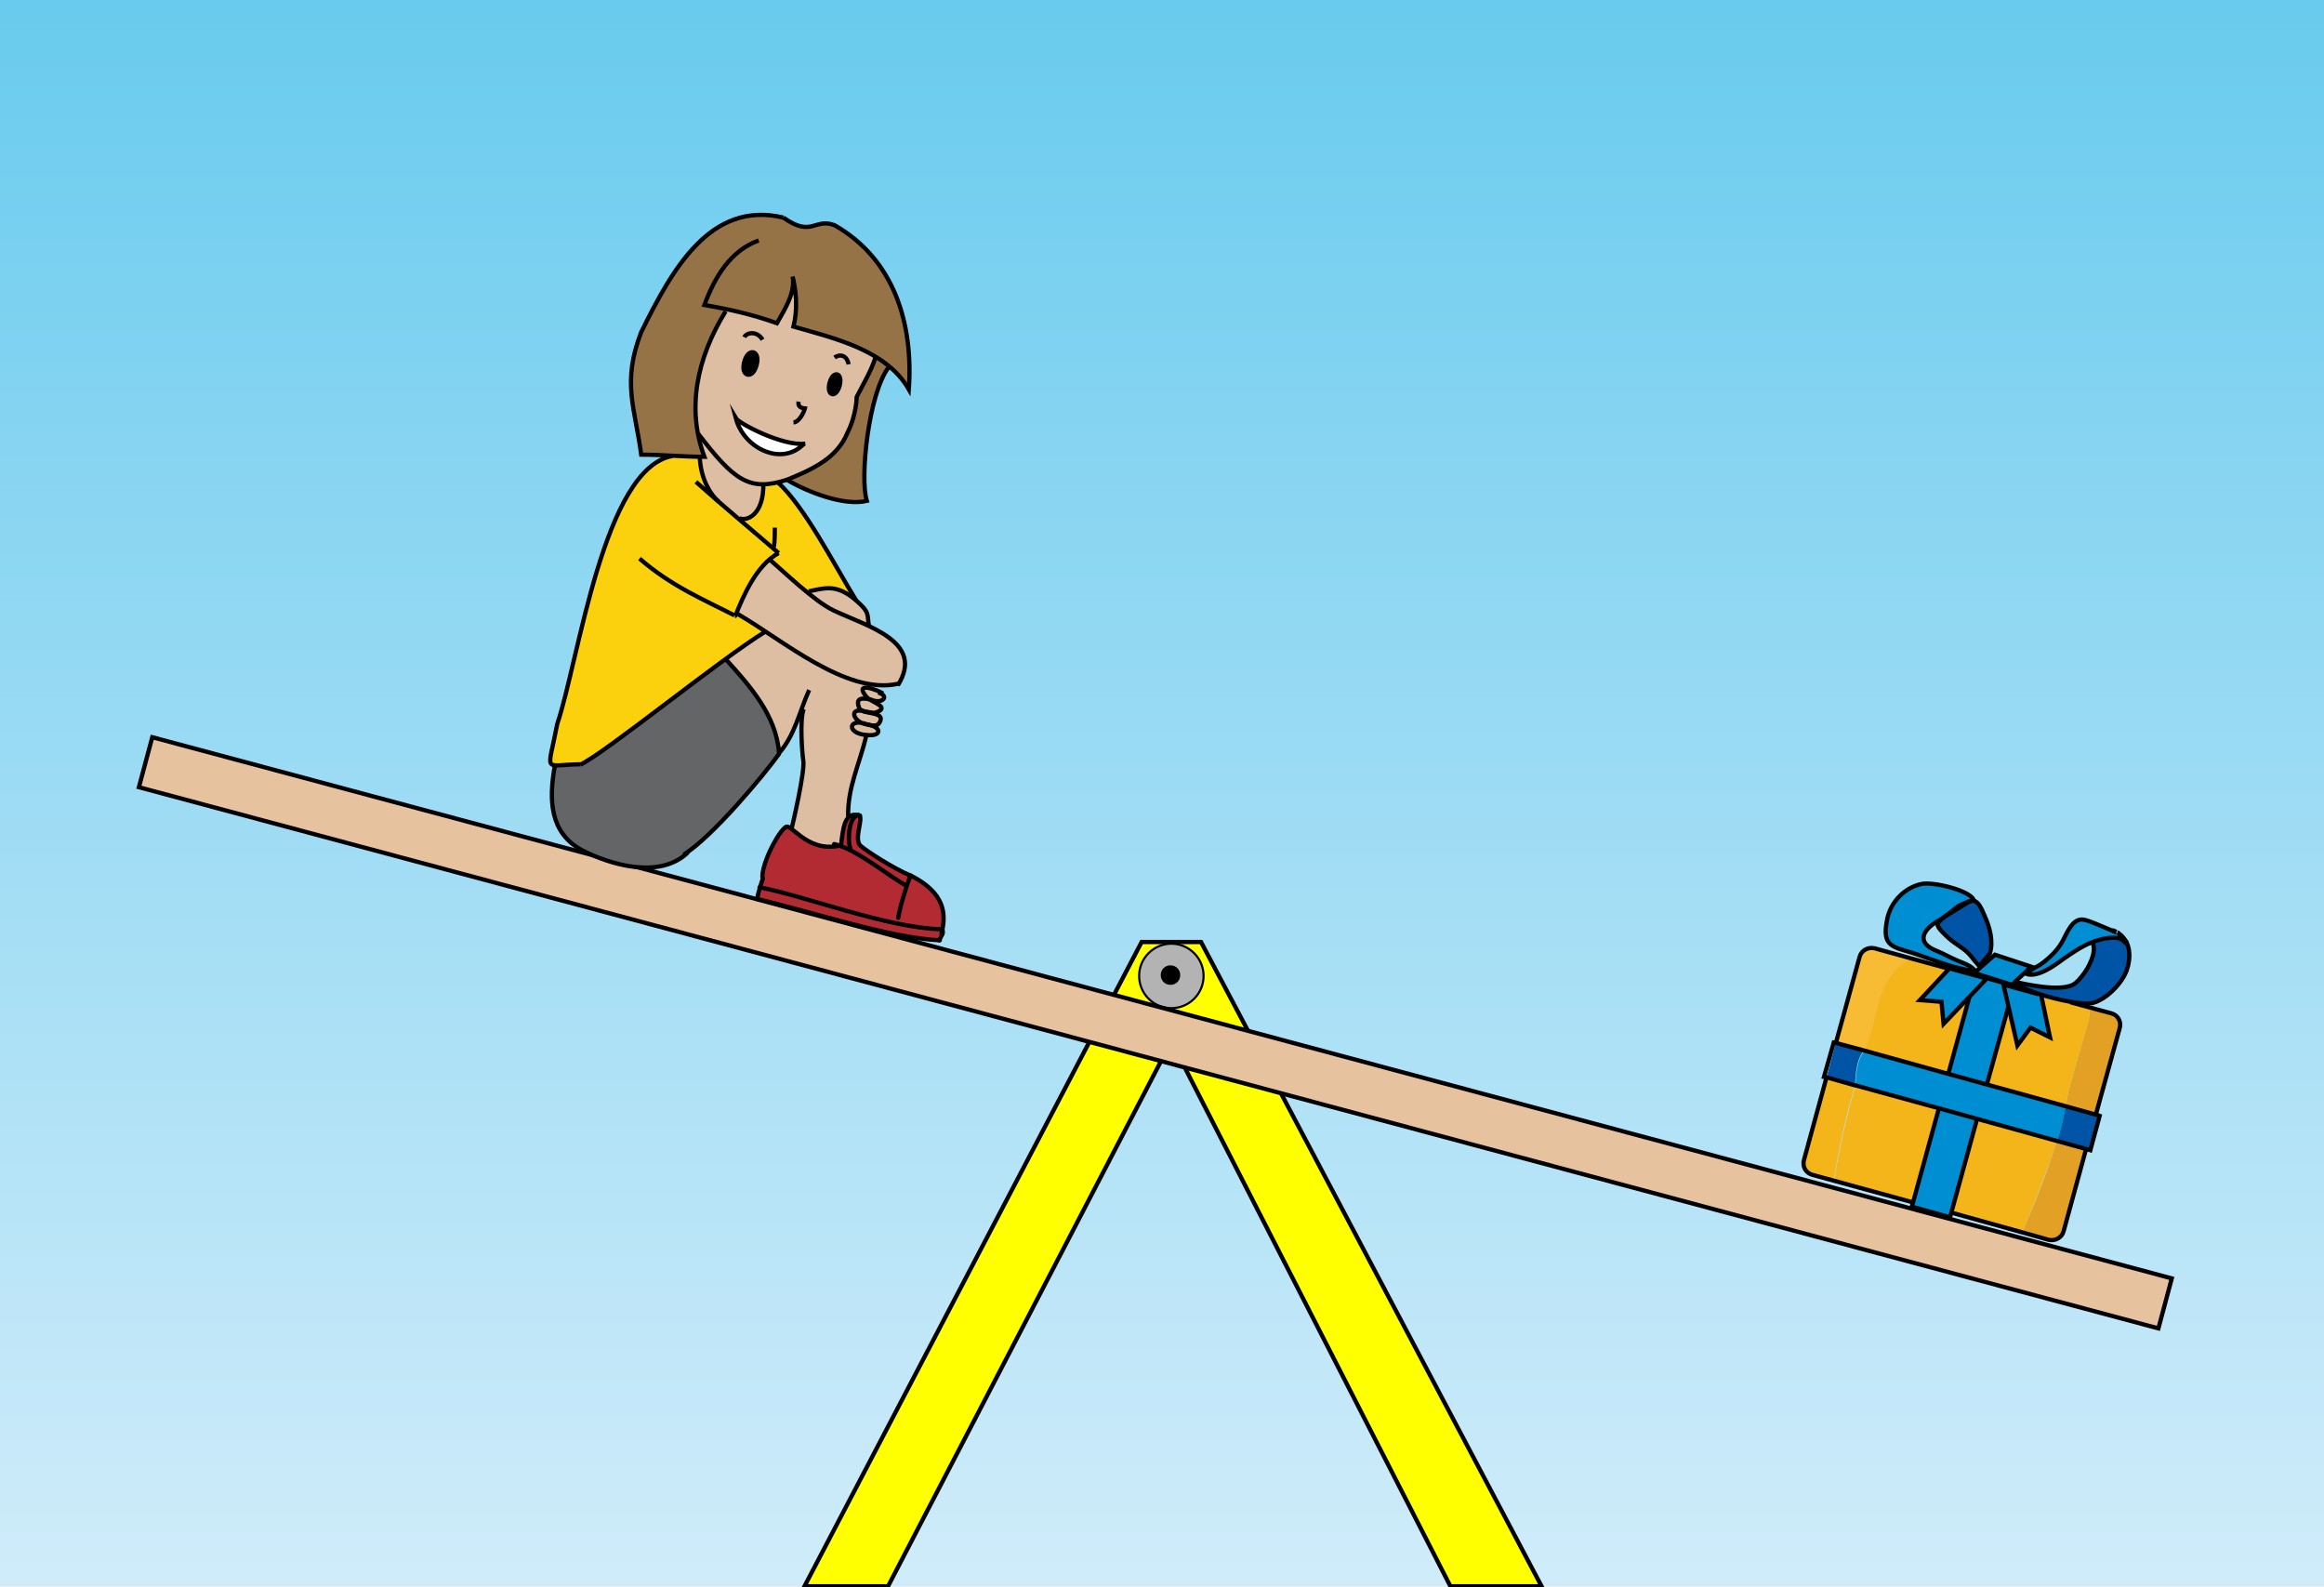
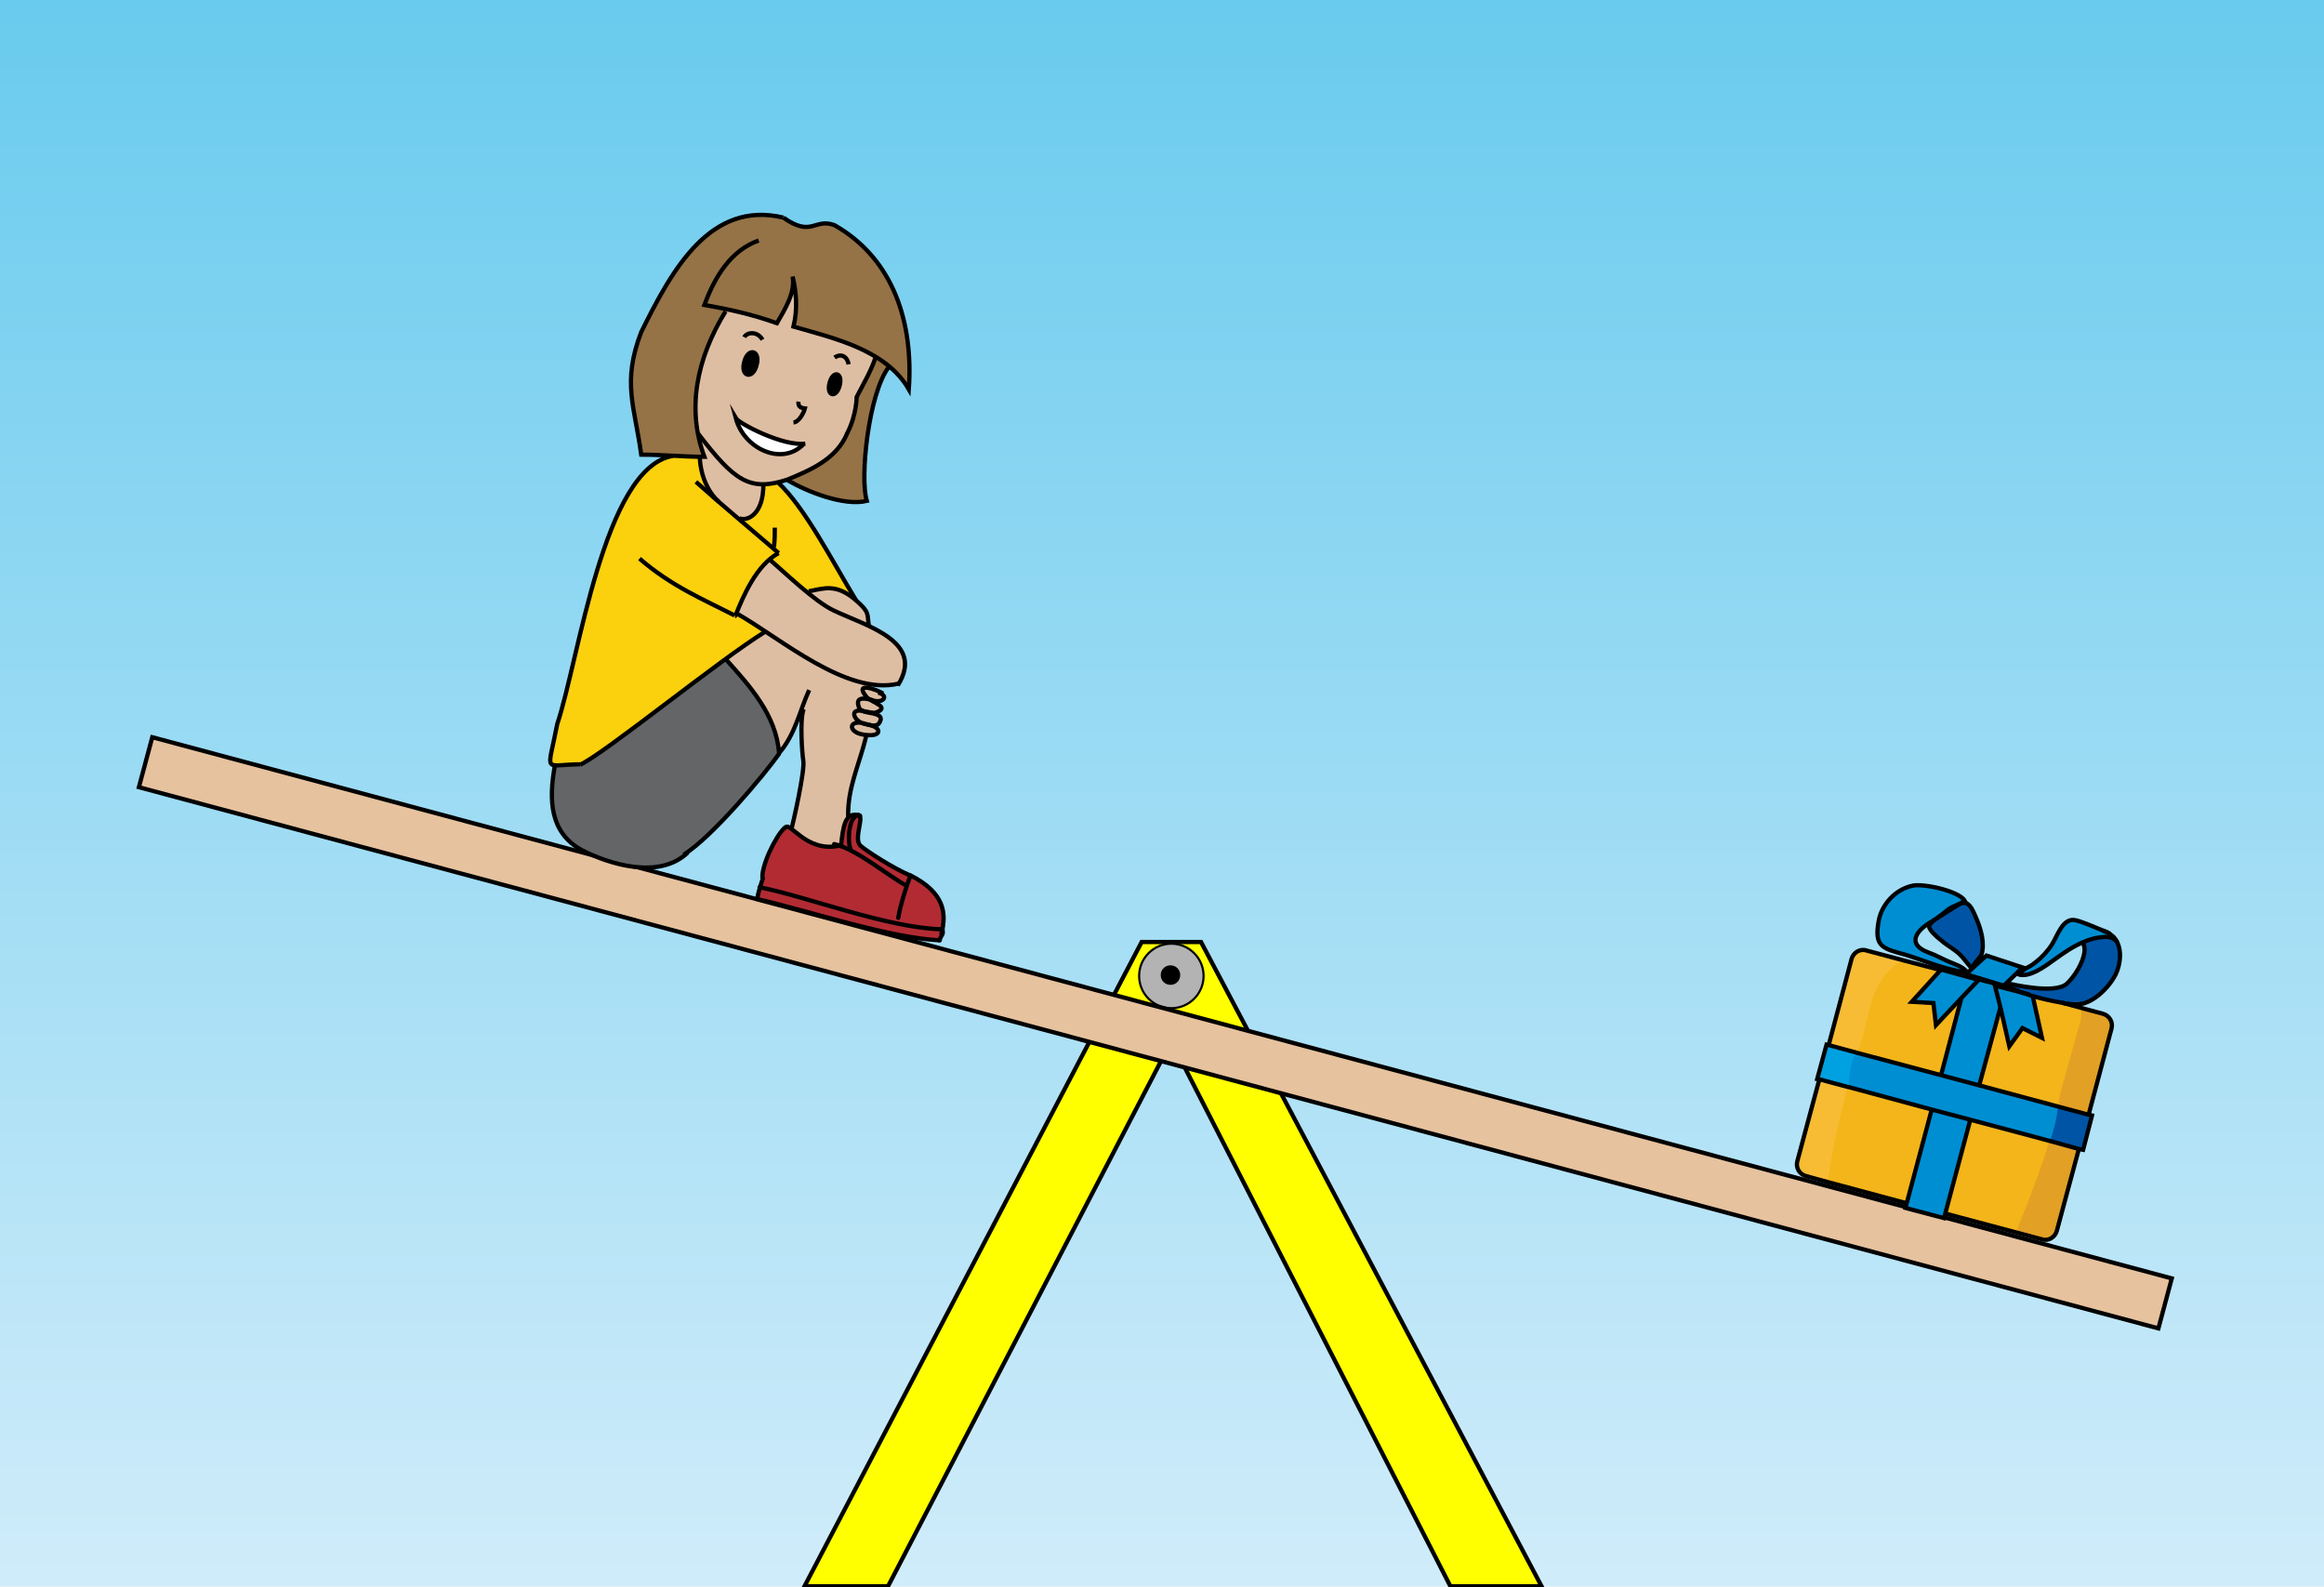
- <svg xmlns="http://www.w3.org/2000/svg" id="a" width="548" height="374" viewBox="0 0 548 374">
+ <svg xmlns="http://www.w3.org/2000/svg" id="Layer_1" width="548" height="374" viewBox="0 0 548 374">
  <defs>
-     <style>.c{stroke-linecap:round;stroke-linejoin:round;}.c,.d,.e,.f,.g,.h{stroke:#000;}.c,.g,.h{fill:none;}.d{fill:#b3b3b3;stroke-width:.5px;}.d,.e,.f,.g{stroke-miterlimit:10;}.e{fill:#ff0;}.f{fill:#e6c29e;}.i,.j,.k,.l,.m,.n,.o,.p,.q,.r,.s,.t,.u{stroke-width:0px;}.j{fill:#f3b51a;}.k{fill:#f7bc34;}.l{fill:#636567;}.m{fill:#957346;}.n{fill:#debea3;}.o{fill:#e2a025;}.p{fill:#b22b33;}.q{fill:#fbd00d;}.r{fill:#fff;}.s{fill:#0054a5;}.t{fill:#008ed3;}.u{fill:url(#b);}</style>
-     <linearGradient id="b" x1="274" y1="0" x2="274" y2="374" gradientUnits="userSpaceOnUse">
+     <style>.cls-1{stroke-linecap:round;stroke-linejoin:round;}.cls-1,.cls-2,.cls-3,.cls-4,.cls-5,.cls-6{stroke:#000;}.cls-1,.cls-5,.cls-6{fill:none;}.cls-7{fill:url(#linear-gradient);}.cls-7,.cls-8,.cls-9,.cls-10,.cls-11,.cls-12,.cls-13,.cls-14,.cls-15,.cls-16,.cls-17,.cls-18,.cls-19,.cls-20{stroke-width:0px;}.cls-2{fill:#b3b3b3;stroke-width:.5px;}.cls-2,.cls-3,.cls-4,.cls-5{stroke-miterlimit:10;}.cls-3{fill:#ff0;}.cls-4{fill:#e6c29e;}.cls-9{fill:#f3b51a;}.cls-10{fill:#f7bc34;}.cls-11{fill:#636567;}.cls-12{fill:#957346;}.cls-13{fill:#debea3;}.cls-14{fill:#e2a025;}.cls-15{fill:#b22b33;}.cls-16{fill:#00a1e0;}.cls-17{fill:#fbd00d;}.cls-18{fill:#fff;}.cls-19{fill:#0054a5;}.cls-20{fill:#008ed3;}</style>
+     <linearGradient id="linear-gradient" x1="274" y1="0" x2="274" y2="374" gradientUnits="userSpaceOnUse">
      <stop offset="0" stop-color="#69cbee" />
      <stop offset="1" stop-color="#d0ecfa" />
    </linearGradient>
  </defs>
-   <rect class="u" width="548" height="374" />
-   <polygon class="e" points="363.5 374 342 374 276.2 245.5 209.4 374 189.7 374 269.2 222.1 283.2 222.1 363.5 374" />
-   <circle class="d" cx="276.2" cy="230.1" r="7.6" transform="translate(-81.8 262.7) rotate(-45)" />
-   <path class="i" d="m276,227.6c1.3,0,2.3,1,2.3,2.3s-1,2.3-2.3,2.3-2.3-1-2.3-2.3,1-2.3,2.3-2.3Z" />
-   <rect class="f" x="266.4" y="-3" width="12.2" height="493" transform="translate(-33.3 443.7) rotate(-75)" />
-   <path class="l" d="m162.1,200.9c5.9-4,18.4-18.5,21.7-23.3-.6-9.1-7.2-16.3-12.7-22.2-11.5,8.5-29.8,22.7-34.3,24.9-3.2-.2-3,.3-6,.3-1.4,8-1.2,15.8,6.5,19.8,6.3,3.2,18.1,7,24.9.5h0Z" />
-   <path class="i" d="m177.7,83c-1.9-.6-3.3,5-1.4,5.4,1.9.6,3.3-5,1.4-5.4Z" />
-   <path class="r" d="m173.5,98.6c1.9,7.2,10.9,11.4,16,6.1h0c-5.3.3-15.3-4.9-16-6.1Z" />
-   <path class="q" d="m152.2,110.5c5.6-4,7.1-2.7,12.8-2.7.5,8.5,4.9,10.7,9.2,14.6v-.2c2.1.8,5.9-.9,5.8-8.1,1.2,0,2.3-.1,3.4-.4,6.4,5.8,12.9,18.9,18.5,27.9-4.8-4.2-7.8-2.8-11.2-2.2l-.2.3c-3.3-2.7-6.8-6-9.1-7.9-3.4,3.2-6.4,9-7.9,12.9,2.7,1.3,4.9,3.1,6.8,4.3-10.8,6.7-37.8,28.7-43.5,31.3-8.9,0-7.7,2.5-5.4-9.5,5.1-18,9.9-46.4,20.8-60.3Z" />
-   <path class="m" d="m151.3,78.4c7.3-14.8,16.3-31.1,33.4-27,6.8,4.8,7.3,0,12.1,1.8,14,8,18.6,23.1,17.5,38.7-1.2-2.1-2.7-3.9-4.6-5.4-5,6.2-7.1,26.3-5.4,31.8-5.3,1.3-14.2-2.1-18.7-4.9v-.2c9.5-2.8,16.4-10.7,16.3-19.5,1.7-3.3,3.5-6.3,4.5-9.5-5.9-3.6-13.3-5.4-19.4-7.2,1-4.1.7-8-.2-11.8.7,3.7-1.8,7.7-3.7,11-4.4-1.6-8.5-2.6-12-3.4-6.5,11.5-9.6,23.4-5.1,35-5.4,0-9.5-.5-14.9-.5-1.5-11.2-4.6-17,0-28.9Z" />
-   <path class="i" d="m197.4,88.2c-1.5-.5-2.8,4.4-1.2,4.7,1.5.5,2.8-4.4,1.2-4.7Z" />
-   <path class="n" d="m166.2,107.8c-.4,0-.8,0-1.2,0,.5,8.5,4.9,10.7,9.2,14.6v-.2c2.1.8,5.9-.9,5.8-8.1,7.6-.8,16.3-4.7,19.8-12.1,2.2-4.3,2.2-8.5,2.2-8.5,1.7-3.3,3.5-6.3,4.5-9.5-5.9-3.6-13.3-5.4-19.4-7.2,1-4.1.7-8-.2-11.8.7,3.7-1.8,7.7-3.7,11-4.4-1.6-8.5-2.6-12-3.4v.7c-7,11.2-9.3,23.1-5.1,34.3Zm10.1-19.4c-1.9-.4-.4-6,1.4-5.4,1.9.4.4,6-1.4,5.4Zm21.1-.2c1.5.3.3,5.2-1.2,4.7-1.6-.3-.3-5.2,1.2-4.7Zm-23.8,10.3c.7,1.2,10.6,6.5,16,6h0c-1.8,1.9-3.4,2.8-6.3,2.4-4.8-.9-7.9-2.9-9.7-8.4Z" />
-   <path class="n" d="m173.5,144.7c1.5-3.8,4.5-9.7,7.9-12.9,2.3,1.9,5.8,5.2,9.1,7.9l.2-.3c3.5-.6,6.4-2,11.2,2.2,3.3,2.9,2.5,3.1,3,6,5.8,2.2,11.4,7.5,7,13.6h0c-1.8.6-4.1.6-6.3.2,0,.2-.1.7,0,.9,1,.3,2,.7,2.7,1.1l-1.1-.3c2.8.9.9,2.8-1.6,1.7,0,0,0,.1,0,.2,1.7.9,3.9,1.9,1,2.9-.2,0-.7,0-1.2,0,0,0,0,0,0,0,3.8.1,2.9,3.7-.4,2.8,0,0,0,0,0,0,3.5.6,2.5,2.9-.5,2.4-1.7,7-4.5,12.4-4.3,19.1h.4c-1.2.9-1.9,3.3-2.1,6.9-.2,0-.4-.2-.5-.2v.3c-6.5.8-9.6-2.6-11.2-4,.5-.9,3.2-13.6,2.8-16.2-.2-1-.8-9.3,0-11.8l-.4-.2c-1.4,3.8-2.5,7.1-5.2,10.3-.6-9.1-7.2-16.3-12.7-22.2,4.5-3.3,8-5.8,9.3-6.4-2-1.2-4.2-3-6.8-4.3Z" />
-   <path class="p" d="m179.8,207.1h0c-.3-2.9,3.1-10.1,5.2-12,1.1-1.9,4.8,5.9,12.8,4.2v-.3c.1,0,.3.1.5.2.5-4.3.8-8,4.4-7.1.9.6-1.3,5.6.3,7.1,7.7,6.8,24.1,8.6,18.6,22.3-11.5-.5-29.8-6.6-42.9-9.7-.5.1,1.1-4.7,1.2-4.9Z" />
-   <path class="g" d="m184.7,51.3c6.8,4.8,7.3,0,12.1,1.8,14,8,18.6,23.1,17.5,38.7-5.4-9.4-17.9-12.1-27.2-14.8,1-4.1.7-8-.2-11.8.7,3.7-1.8,7.7-3.7,11-6.2-2.2-11.5-3.3-17.1-4.3,2.4-6.5,6.1-12.8,12.8-15.2" />
-   <path class="g" d="m185.7,113.2c4.5,2.7,13.3,6.2,18.7,4.9-1.7-5.3.4-25.4,5.2-31.6" />
-   <path class="g" d="m171.1,73.4c-6.9,11.2-9.2,23.1-5,34.3-5.4,0-9.5-.5-14.9-.5-1.5-11.2-4.6-17,0-28.9,7.3-14.8,16.3-31.1,33.5-27" />
-   <path class="g" d="m206.5,84.1c-1,3.2-2.8,6.2-4.5,9.5,0,0,0,4.2-2.2,8.5-2.5,6.1-8.6,8.7-14.2,11-8.9,2.9-12.5.2-21-10.9" />
-   <path class="g" d="m200.1,85.9c-.4-2.2-2.1-2.5-3.3-1.6" />
-   <path class="g" d="m179.8,80.1c-1.2-2.1-3.7-1.8-4.3-.6" />
-   <path class="g" d="m195.6,90.3c-.8,3.1,1.6,3.7,2.4.6.8-3.1-1.6-3.7-2.4-.6Z" />
-   <path class="g" d="m175.5,85.3c-1,3.5,2,4.3,2.9.8,1-3.5-2-4.3-2.9-.8Z" />
-   <path class="g" d="m188.3,94.7c-.2,1.1.5,1.5,1.5,1.6-.2.8-1.3,3.2-2.7,3.3" />
-   <path class="g" d="m189.9,104.6c-5.3.7-15.7-4.8-16.4-6,1.9,7.2,10.9,11.4,16,6.1" />
-   <path class="g" d="m158.6,107.5c-16.3,2.8-22.1,48.1-27.2,63.2-2.3,12-3.5,9.6,5.4,9.5" />
-   <path class="g" d="m182.5,129c.2-1.7.2-3.4.2-4.6" />
-   <path class="g" d="m181.2,131.7c3.7,3.1,10.8,10.1,15.5,12.3,7.9,3.7,21.5,7.3,15,17.6" />
-   <path class="g" d="m164.1,113.6c5.8,5.2,13.6,11.7,19.5,16.8" />
-   <path class="g" d="m174,144.8c10.3,5.9,25.6,19.2,37.8,16.4" />
-   <path class="g" d="m173.3,145.2s0,0,0,0" />
-   <path class="g" d="m173.3,145.2s0,0,0,0" />
-   <path class="g" d="m173.3,145.2c.2,0,0,0,0,0h0Z" />
-   <path class="g" d="m173.3,145.2s0,0,0,0" />
-   <path class="g" d="m173.3,145.2s0,0,0,0" />
-   <path class="g" d="m150.8,131.7c7.5,6.5,15,9.6,22.4,13.4" />
-   <path class="g" d="m183.4,113.7c6.4,5.9,13,18.9,18.5,27.9" />
-   <path class="g" d="m136.8,180.3c5.7-2.6,32.8-24.7,43.7-31.4" />
-   <path class="g" d="m174.3,122.2c2,.8,5.8-1,5.7-8.1" />
-   <path class="g" d="m165,107.7c.2,5.4,2.7,9.1,4.5,10.6" />
-   <path class="g" d="m183.6,130.4c-5.2,2.8-8.3,10-10.2,14.8" />
-   <path class="g" d="m190.7,139.4c3.5-.6,6.4-2,11.2,2.2,3.3,2.9,2.5,3.1,3,6.1" />
-   <path class="g" d="m189.5,167.2c-1,2.6-.3,10.9-.1,12,.5,2.5-2.5,15.2-2.7,16" />
-   <path class="g" d="m130.8,180.7c-1.4,7.9-1.2,15.7,6.5,19.8,6.3,3.2,18.1,7,24.9.5" />
-   <path class="g" d="m204.3,173.4c-1.7,7-4.5,12.4-4.3,19.2" />
-   <path class="g" d="m204.8,170.9s0,0,0,0" />
-   <path class="g" d="m205.2,168s0,0,0,0" />
-   <path class="g" d="m205.5,165c0,0,0,.1,0,.2" />
-   <path class="g" d="m205.4,162.1c0,0,0,.2,0,.3" />
-   <path class="g" d="m190.8,162.7c-2.4,5.3-3.2,10.3-7.1,14.9-.6-9-7.1-16.1-12.4-22" />
-   <path class="g" d="m161.2,201.5c6.5-3.9,19-18.8,22.6-23.9" />
-   <path class="c" d="m185,195.2c-2.1,1.9-5.6,9.1-5.2,12" />
-   <path class="c" d="m197.9,199.4c-8,1.7-11.7-6.1-12.8-4.2" />
-   <path class="c" d="m179.1,209.2c10.6,2,30.1,9.6,42.9,9.9" />
-   <path class="c" d="m196.7,199c5.3,1.2,13,7.7,17,9.8" />
-   <path class="c" d="m222,220.1c1.2-4.7.8-9.6-7.3-13.7-.9,2.3-2.4,7-2.9,10" />
-   <path class="c" d="m202.5,192.2c1.3.5-1.3,5.6.4,7.2,1.6,1.4,7.9,5.4,11.7,7" />
-   <path class="c" d="m200.6,200.3c-.8-1.6-.6-8,1.9-8.1" />
-   <path class="c" d="m221.6,221.7c-11.5-.5-29.8-6.6-42.9-9.7-.5.1,1.1-4.7,1.2-4.9" />
-   <path class="c" d="m222.2,218.9c.3,1.6,0,1.1-.7,2.8" />
-   <path class="c" d="m198.3,199.5c.5-4.3.8-8.4,4.5-7.2" />
-   <path class="g" d="m203.7,167.7c-.5-.2-1-.4-1.1-.8-1.1-2.7,1.2-2.3,2.9-1.9,2.5,1.1,4.4-.9,1.6-1.7" />
-   <path class="g" d="m204.4,170.8c1.1.3,2.4.5,2.9-.3,1.6-2.4-2.2-2.2-3.7-2.8" />
-   <path class="g" d="m208.2,163.5c-1.2-.8-7-3-3.9.8,1.1,1.3,5.9,2.4,2.2,3.7-.7.2-1.9-.2-2.8-.3,0,0,0,0,0,0-3.8-1-2.4,2.8.8,3.1,0,0,0,0,0,0,3.5.6,3.5,2.9-.1,2.5-4.9-.3-4.5-4.2.1-2.5" />
-   <path class="j" d="m437.5,255.9c.2,0,0,0,0,0h0Z" />
-   <path class="s" d="m488.2,236.3l-10.2-2.8c-1.6-.7-2.8-1.3-3-1.8h.2c1.5.2,11.5,2.7,14.4.1,1.9-1.7,3.9-4.9,4.2-7.4.1-.8,0-1.6-.4-2.3,1.6-.6,3.2-1.1,5.1-1.1,2.5-.1,2.9,1.6,3.1,1.3.9,1.9.7,4.4,0,6.4-.9,2.7-4.4,6.8-8.1,7.8-.3,0-.7.1-1.1.1-1.1,0-2.5-.1-4.1-.4Z" />
-   <path class="j" d="m460.1,286l6.1-22.2,18.8,5.2c-2.2,6.8-5,13.9-7.6,20.3l-.4,1.3-16.9-4.7Z" />
-   <path class="o" d="m485,269l6.9,1.9-5.3,19.4c-.4,1.5-2,2.4-3.6,2l-6-1.7.4-1.3c2.7-6.3,5.5-13.5,7.6-20.3Z" />
-   <path class="o" d="m494.2,262.8l-7.1-2c.2-1.4.5-2.9.9-4.5,1.4-4.8,2.7-9.6,4.1-14.3.4-1.3.7-2.6.6-3.9,0-.2,0-.4-.1-.6l5.2,1.4c1.6.4,2.5,2,2,3.6l-5.6,20.3Z" />
-   <path class="k" d="m439.6,247.7l-6.6-1.8,5.6-20.3c.4-1.5,2-2.4,3.6-2l9,2.5c-3.7,1.2-6.3,5-7.6,8.8-1.4,4.2-1.9,8.6-3.7,12.6,0,0-.2.2-.2.3Z" />
-   <path class="s" d="m437.4,255.9l-6.7-1.9,2.2-8.1,6.6,1.8c-1.8,2.2-1.9,5.3-2.1,8.2-.1,0-.1,0,0,0Z" />
-   <path class="j" d="m474.9,232.6l3.1.9c.8.3,1.7.6,2.6.9l-5.8-1.6v-.2Z" />
-   <path class="j" d="m475.7,246.5l3.1-4.2,4.6,2.3-2.1-9.9c2.2.7,4.7,1.3,6.9,1.7l4.4,1.2c0,.2.1.4.1.6.1,1.3-.2,2.6-.6,3.9-1.4,4.8-2.8,9.6-4.1,14.3-.5,1.6-.7,3.1-.9,4.5l-18.5-5.1,5.1-18.4,2.1,9.2Z" />
-   <path class="s" d="m487,260.8l7.1,2-2.2,8.1-6.9-1.9c.4-1.1.7-2.3,1-3.4.5-1.7.7-3.3,1-4.8Z" />
-   <rect class="s" x="489.3" y="266.5" width="8.4" height="1" transform="translate(104.8 671.7) rotate(-74.6)" />
-   <path class="s" d="m478,233.5l10.2,2.8c-2.2-.4-4.7-1-6.9-1.7h0s-.6-.2-.6-.2h-.1c-.9-.3-1.8-.7-2.6-1Z" />
-   <path class="j" d="m459.4,253.2l-19.8-5.5c0-.1.2-.2.2-.3,1.8-4,2.3-8.5,3.7-12.6,1.3-3.8,3.9-7.6,7.6-8.8l8.4,2.3-6.9,7.4,5.1.4.5,5.2,6.1-6.4-5,18.2Z" />
-   <path class="j" d="m430.7,254l6.7,1.9s0,0,0,0c-2.2,7.4-3.8,14.9-5,22.4l-5.1-1.4c-1.6-.4-2.5-2-2-3.6l5.3-19.4Z" />
-   <path class="j" d="m451.1,283.5l-18.6-5.1c1.2-7.6,2.9-15.1,5-22.4,0,0,.2,0,0,0l19.7,5.4-6.1,22.2Z" />
-   <path class="s" d="m499,219.8c-.2,0-.6-.2-1-.4.3.1.7.2,1,.4Z" />
-   <path class="s" d="m466.4,213c.7.7,1.2,2.1,1.7,3.1,1.1,2.5,2,6.1,1.2,8.8l-2.5,3c-1.3-1.5-2.1-2.9-3.8-4.1-1.2-.9-2.3-1.5-3.4-2.5-.7-.6-2.7-2.3-2.6-3.2,0-.5.8-1.2,1.6-1.8t0,0c2.2-1.3,2.4-1.5,6-3.7.7-.2,1.3-.1,1.9.4Z" />
-   <path class="s" d="m501.3,221.9c-.4-.6-1.4-1.6-1.9-2,.2,0,.3.2.4.3.7.4,1.1,1,1.5,1.7Z" />
-   <path class="s" d="m481.3,234.6h0c-.2,0-.4,0-.6-.2l.6.2Z" />
-   <path class="t" d="m468.5,255.7l5.1-18.4,2.1,9.2,3.1-4.2,4.6,2.3-2.1-9.9c-.2,0-.4-.1-.6-.2h-.1s-5.8-1.6-5.8-1.6v-.2c0,0,.1-.2.1-.2l-9.1-2.5h0c0,.1-6.2-1.6-6.2-1.6h0c0,0-6.9,7.5-6.9,7.5l5.1.4.5,5.2,6.1-6.4-5,18.2-19.8-5.5c-1.8,2.2-1.9,5.3-2.1,8.2l19.7,5.4-6.1,22.2-.3,1,9.1,2.5.3-1,6.1-22.2,18.8,5.2c.4-1.1.7-2.3,1-3.4.5-1.7.7-3.3,1-4.8l-18.5-5.1Z" />
-   <path class="t" d="m460.9,227.9c1.5.4,3,.7,4.5,1,0-.1.1-.3.1-.4-1.1-1.1-2.5-1.5-3.9-2.1-1.7-.7-3.2-1.6-4.9-2.3-5.2-2-3-5.1,0-6.9.7-.4,1.2-.7,1.6-1t0,0c2.2-1.3,2.4-1.5,6-3.7.3-.2.6-.3.9-.5-1.3-2.3-9.5-4.2-12.2-3.7-4.1.8-7.4,4.3-8.2,8.3-1,5.1,0,6.3,4.4,7.5,3.9,1.1,7.5,2.7,11.5,3.8Z" />
-   <rect class="t" x="427.3" y="249.6" width="8.4" height=".6" transform="translate(75.8 599.3) rotate(-74.6)" />
-   <path class="t" d="m437.4,255.9h0c-.1,0-.1,0,0,0Z" />
-   <path class="t" d="m501.3,221.9c-.4-.6-1.4-1.6-1.9-2,0,0,0,0,0,0,0,0-.1,0-.2,0t0,0s0,0,0,0c-.2,0-.6-.2-1-.4-2-.8-5.6-2.5-6.9-2.6-2.7-.2-3.9,3.8-5.1,5.7-1,1.6-2.4,3-3.9,4.2-.5.4-1.2.9-1.8,1.2-.7.3-2.6,1.7-2.6,1.7,2.7,1,6.7-1.9,8.7-3.4,2.3-1.6,4.5-3.1,6.8-4,1.6-.6,3.2-1.1,5.1-1.1,2.5-.1,2.9,1.6,3.1,1.3h0c0,0,0-.2-.2-.4Z" />
-   <polygon class="t" points="475 231.7 475.1 231.5 477.5 229.3 478.9 227.9 470.4 225.1 467 228.1 465.7 229.3 465.5 229.4 474.4 232.2 475 231.7" />
-   <path class="h" d="m488.2,236.3l4.4,1.2,5.2,1.4c1.6.4,2.5,2,2,3.6l-5.6,20.3" />
-   <line class="h" x1="474.9" y1="232.6" x2="478" y2="233.5" />
-   <path class="h" d="m432.9,245.9l5.6-20.3c.4-1.5,2-2.4,3.6-2l9,2.5,8.4,2.3" />
-   <path class="h" d="m451.1,283.5l-18.6-5.1-5.1-1.4c-1.6-.4-2.5-2-2-3.6l5.3-19.4" />
-   <path class="h" d="m491.9,270.9l-5.3,19.4c-.4,1.5-2,2.4-3.6,2l-6-1.7-16.9-4.7" />
-   <polyline class="h" points="466.2 263.8 460.1 286 459.8 287 450.8 284.5 451.1 283.5 457.2 261.3" />
-   <line class="h" x1="473.6" y1="237.3" x2="468.5" y2="255.7" />
-   <polyline class="h" points="465.8 230 465.8 229.9 474.9 232.4 474.9 232.6 474.8 232.8" />
-   <line class="h" x1="459.4" y1="253.2" x2="464.4" y2="235" />
-   <polygon class="h" points="494.2 262.8 495.1 263.1 492.9 271.2 491.9 270.9 485 269 466.2 263.8 457.2 261.3 437.5 255.9 437.4 255.9 430.7 254 430.1 253.9 432.4 245.8 432.9 245.9 439.6 247.7 459.4 253.2 468.5 255.7 487 260.8 494.2 262.8" />
-   <polyline class="h" points="481.3 234.6 483.4 244.6 478.8 242.3 475.7 246.5 473.6 237.3 472.4 232.1 474.8 232.8 480.6 234.4" />
-   <path class="h" d="m501.5,222.3c.9,1.9.7,4.4,0,6.4-.9,2.7-4.4,6.8-8.1,7.8-.3,0-.7.1-1.1.1-1.1,0-2.5-.1-4.1-.4-2.2-.4-4.7-1-6.9-1.7-.2,0-.4-.1-.6-.2h-.1c-.9-.3-1.8-.7-2.6-1-1.6-.7-2.8-1.3-3-1.8" />
-   <path class="h" d="m499.3,219.9c.2,0,.3.2.4.3.7.4,1.1,1,1.5,1.7" />
-   <path class="h" d="m498,219.3c.3.1.7.2,1,.4" />
-   <path class="h" d="m475.1,231.5c1.5.3,11.5,2.8,14.4.2,1.9-1.7,3.9-4.9,4.2-7.4.1-.8,0-1.6-.4-2.3" />
-   <path class="h" d="m499,219.8c-.2,0-.6-.2-1-.4-2-.8-5.6-2.5-6.9-2.6-2.7-.2-3.9,3.8-5.1,5.7-1,1.6-2.4,3-3.9,4.2-.5.4-1.2.9-1.8,1.2-.7.3-2.6,1.7-2.6,1.7,2.7,1,6.7-1.9,8.7-3.4,2.3-1.6,4.5-3.1,6.8-4,1.6-.6,3.2-1.1,5.1-1.1,2.5-.1,2.9,1.6,3.1,1.3" />
-   <path class="h" d="m501.5,222.3c0,0,0-.2-.2-.4-.4-.6-1.4-1.6-1.9-2" />
-   <polygon class="h" points="475 231.7 474.4 232.2 465.5 229.4 465.7 229.3 467 228.1 470.4 225.1 478.9 227.9 477.5 229.3 475.1 231.5 475 231.7" />
-   <path class="h" d="m458.5,216.2c-.8.6-1.5,1.3-1.6,1.8-.1.8,2,2.6,2.6,3.2,1.1,1,2.2,1.6,3.4,2.5,1.7,1.2,2.5,2.7,3.8,4.1l2.5-3c.9-2.7,0-6.2-1.2-8.8-.4-.9-.9-2.3-1.7-3.1-.6-.6-1.2-.6-1.9-.4-.5.1-1,.4-1.5.6-1.2.5-1.6.8-2.6,1.7-.4.3-1.1.8-1.9,1.4" />
-   <path class="h" d="m464.5,212.6c.3-.2.6-.3.9-.5-1.3-2.3-9.5-4.2-12.2-3.7-4.1.8-7.4,4.3-8.2,8.3-1,5.1,0,6.3,4.4,7.5,3.9,1.1,7.5,2.7,11.5,3.8,1.5.4,3,.7,4.5,1,0-.1.1-.3.1-.4-1.1-1.1-2.5-1.5-3.9-2.1-1.7-.7-3.2-1.6-4.9-2.3-5.2-2-3-5.1,0-6.9.7-.4,1.2-.7,1.6-1t0,0c2.2-1.3,2.4-1.5,6-3.7Z" />
-   <polygon class="h" points="459.6 228.4 452.7 235.8 457.8 236.2 458.3 241.4 464.4 235 468.4 230.8 468.5 230.7 465.8 230 459.6 228.3 459.6 228.4" />
+   <rect class="cls-7" width="548" height="374" />
+   <polygon class="cls-3" points="363.5 374 342 374 276.2 245.5 209.4 374 189.7 374 269.2 222.1 283.2 222.1 363.5 374" />
+   <circle class="cls-2" cx="276.2" cy="230.1" r="7.6" transform="translate(-81.8 262.7) rotate(-45)" />
+   <path class="cls-8" d="M276,227.6c1.3,0,2.3,1,2.3,2.3s-1,2.3-2.3,2.3-2.3-1-2.3-2.3,1-2.3,2.3-2.3Z" />
+   <rect class="cls-4" x="266.4" y="-3" width="12.2" height="493" transform="translate(-33.3 443.7) rotate(-75)" />
+   <path class="cls-11" d="M162.1,200.9c5.9-4,18.4-18.5,21.7-23.3-.6-9.1-7.2-16.3-12.7-22.2-11.5,8.5-29.8,22.7-34.3,24.9-3.2-.2-3,.3-6,.3-1.4,8-1.2,15.8,6.5,19.8,6.3,3.2,18.1,7,24.9.5h0Z" />
+   <path class="cls-8" d="M177.7,83c-1.9-.6-3.3,5-1.4,5.4,1.9.6,3.3-5,1.4-5.4Z" />
+   <path class="cls-18" d="M173.5,98.6c1.9,7.2,10.9,11.4,16,6.1h0c-5.3.3-15.3-4.9-16-6.1Z" />
+   <path class="cls-17" d="M152.2,110.5c5.6-4,7.1-2.7,12.8-2.7.5,8.5,4.9,10.7,9.2,14.6v-.2c2.1.8,5.9-.9,5.8-8.1,1.2,0,2.3-.1,3.4-.4,6.4,5.8,12.9,18.9,18.5,27.9-4.8-4.2-7.8-2.8-11.2-2.2l-.2.3c-3.3-2.7-6.8-6-9.1-7.9-3.4,3.2-6.4,9-7.9,12.9,2.7,1.3,4.9,3.1,6.8,4.3-10.8,6.7-37.8,28.7-43.5,31.3-8.9,0-7.7,2.5-5.4-9.5,5.1-18,9.9-46.4,20.8-60.3Z" />
+   <path class="cls-12" d="M151.3,78.4c7.3-14.8,16.3-31.1,33.4-27,6.8,4.8,7.3,0,12.1,1.8,14,8,18.6,23.1,17.5,38.7-1.2-2.1-2.7-3.9-4.6-5.4-5,6.2-7.1,26.3-5.4,31.8-5.3,1.3-14.2-2.1-18.7-4.9v-.2c9.5-2.8,16.4-10.7,16.3-19.5,1.7-3.3,3.5-6.3,4.5-9.5-5.9-3.6-13.3-5.4-19.4-7.2,1-4.1.7-8-.2-11.8.7,3.7-1.8,7.7-3.7,11-4.4-1.6-8.5-2.6-12-3.4-6.5,11.5-9.6,23.4-5.1,35-5.4,0-9.5-.5-14.9-.5-1.5-11.2-4.6-17,0-28.9Z" />
+   <path class="cls-8" d="M197.4,88.2c-1.5-.5-2.8,4.4-1.2,4.7,1.5.5,2.8-4.4,1.2-4.7Z" />
+   <path class="cls-13" d="M166.2,107.8c-.4,0-.8,0-1.2,0,.5,8.5,4.9,10.7,9.2,14.6v-.2c2.1.8,5.9-.9,5.8-8.1,7.6-.8,16.3-4.7,19.8-12.1,2.2-4.3,2.2-8.5,2.2-8.5,1.7-3.3,3.5-6.3,4.5-9.5-5.9-3.6-13.3-5.4-19.4-7.2,1-4.1.7-8-.2-11.8.7,3.7-1.8,7.7-3.7,11-4.4-1.6-8.5-2.6-12-3.4v.7c-7,11.2-9.3,23.1-5.1,34.3ZM176.3,88.4c-1.9-.4-.4-6,1.4-5.4,1.9.4.4,6-1.4,5.4ZM197.4,88.2c1.5.3.3,5.2-1.2,4.7-1.6-.3-.3-5.2,1.2-4.7ZM173.5,98.6c.7,1.2,10.6,6.5,16,6h0c-1.8,1.9-3.4,2.8-6.3,2.4-4.8-.9-7.9-2.9-9.7-8.4Z" />
+   <path class="cls-13" d="M173.5,144.7c1.5-3.8,4.5-9.7,7.9-12.9,2.3,1.9,5.8,5.2,9.1,7.9l.2-.3c3.5-.6,6.4-2,11.2,2.2,3.3,2.9,2.5,3.1,3,6,5.8,2.2,11.4,7.5,7,13.6h0c-1.8.6-4.1.6-6.3.2,0,.2-.1.7,0,.9,1,.3,2,.7,2.7,1.1l-1.1-.3c2.8.9.9,2.8-1.6,1.7,0,0,0,.1,0,.2,1.7.9,3.9,1.9,1,2.9-.2,0-.7,0-1.2,0,0,0,0,0,0,0,3.8.1,2.9,3.7-.4,2.8,0,0,0,0,0,0,3.5.6,2.5,2.9-.5,2.4-1.7,7-4.5,12.4-4.3,19.1h.4c-1.2.9-1.9,3.3-2.1,6.9-.2,0-.4-.2-.5-.2v.3c-6.5.8-9.6-2.6-11.2-4,.5-.9,3.2-13.6,2.8-16.2-.2-1-.8-9.3,0-11.8l-.4-.2c-1.4,3.8-2.5,7.1-5.2,10.3-.6-9.1-7.2-16.3-12.7-22.2,4.5-3.3,8-5.8,9.3-6.4-2-1.2-4.2-3-6.8-4.3Z" />
+   <path class="cls-15" d="M179.8,207.1h0c-.3-2.9,3.1-10.1,5.2-12,1.1-1.9,4.8,5.9,12.8,4.2v-.3c.1,0,.3.1.5.2.5-4.3.8-8,4.4-7.1.9.6-1.3,5.6.3,7.1,7.7,6.8,24.1,8.6,18.6,22.3-11.5-.5-29.8-6.6-42.9-9.7-.5.1,1.1-4.7,1.2-4.9Z" />
+   <path class="cls-5" d="M184.7,51.3c6.8,4.8,7.3,0,12.1,1.8,14,8,18.6,23.1,17.5,38.7-5.4-9.4-17.9-12.1-27.2-14.8,1-4.1.7-8-.2-11.8.7,3.7-1.8,7.7-3.7,11-6.2-2.2-11.5-3.3-17.1-4.3,2.4-6.5,6.1-12.8,12.8-15.2" />
+   <path class="cls-5" d="M185.7,113.2c4.5,2.7,13.3,6.2,18.7,4.9-1.7-5.3.4-25.4,5.2-31.6" />
+   <path class="cls-5" d="M171.1,73.4c-6.9,11.2-9.2,23.1-5,34.3-5.4,0-9.5-.5-14.9-.5-1.5-11.2-4.6-17,0-28.9,7.3-14.8,16.3-31.1,33.5-27" />
+   <path class="cls-5" d="M206.5,84.1c-1,3.2-2.8,6.2-4.5,9.5,0,0,0,4.2-2.2,8.5-2.5,6.1-8.6,8.7-14.2,11-8.9,2.9-12.5.2-21-10.9" />
+   <path class="cls-5" d="M200.1,85.9c-.4-2.2-2.1-2.5-3.3-1.6" />
+   <path class="cls-5" d="M179.8,80.1c-1.2-2.1-3.7-1.8-4.3-.6" />
+   <path class="cls-5" d="M195.6,90.3c-.8,3.1,1.6,3.7,2.4.6.8-3.1-1.6-3.7-2.4-.6Z" />
+   <path class="cls-5" d="M175.5,85.3c-1,3.5,2,4.3,2.9.8,1-3.5-2-4.3-2.9-.8Z" />
+   <path class="cls-5" d="M188.3,94.7c-.2,1.1.5,1.5,1.5,1.6-.2.8-1.3,3.2-2.7,3.3" />
+   <path class="cls-5" d="M189.9,104.6c-5.3.7-15.7-4.8-16.4-6,1.9,7.2,10.9,11.4,16,6.1" />
+   <path class="cls-5" d="M158.6,107.5c-16.3,2.8-22.1,48.1-27.2,63.2-2.3,12-3.5,9.6,5.4,9.5" />
+   <path class="cls-5" d="M182.5,129c.2-1.7.2-3.4.2-4.6" />
+   <path class="cls-5" d="M181.2,131.7c3.7,3.1,10.8,10.1,15.5,12.3,7.9,3.7,21.5,7.3,15,17.6" />
+   <path class="cls-5" d="M164.1,113.6c5.8,5.2,13.6,11.7,19.5,16.8" />
+   <path class="cls-5" d="M174,144.8c10.3,5.9,25.6,19.2,37.8,16.4" />
+   <path class="cls-5" d="M173.3,145.2s0,0,0,0" />
+   <path class="cls-5" d="M173.3,145.2s0,0,0,0" />
+   <path class="cls-5" d="M173.3,145.2c.2,0,0,0,0,0h0Z" />
+   <path class="cls-5" d="M173.3,145.2s0,0,0,0" />
+   <path class="cls-5" d="M173.3,145.2s0,0,0,0" />
+   <path class="cls-5" d="M150.8,131.7c7.5,6.5,15,9.6,22.4,13.4" />
+   <path class="cls-5" d="M183.4,113.7c6.4,5.9,13,18.9,18.5,27.9" />
+   <path class="cls-5" d="M136.8,180.3c5.7-2.6,32.8-24.7,43.7-31.4" />
+   <path class="cls-5" d="M174.3,122.2c2,.8,5.8-1,5.7-8.1" />
+   <path class="cls-5" d="M165,107.7c.2,5.4,2.7,9.1,4.5,10.6" />
+   <path class="cls-5" d="M183.6,130.4c-5.2,2.8-8.3,10-10.2,14.8" />
+   <path class="cls-5" d="M190.7,139.4c3.5-.6,6.4-2,11.2,2.2,3.3,2.9,2.5,3.1,3,6.1" />
+   <path class="cls-5" d="M189.5,167.2c-1,2.6-.3,10.9-.1,12,.5,2.5-2.5,15.2-2.7,16" />
+   <path class="cls-5" d="M130.8,180.7c-1.4,7.9-1.2,15.7,6.5,19.8,6.3,3.2,18.1,7,24.9.5" />
+   <path class="cls-5" d="M204.3,173.4c-1.7,7-4.5,12.4-4.3,19.2" />
+   <path class="cls-5" d="M204.8,170.9s0,0,0,0" />
+   <path class="cls-5" d="M205.2,168s0,0,0,0" />
+   <path class="cls-5" d="M205.5,165c0,0,0,.1,0,.2" />
+   <path class="cls-5" d="M205.4,162.1c0,0,0,.2,0,.3" />
+   <path class="cls-5" d="M190.8,162.7c-2.4,5.3-3.2,10.3-7.1,14.9-.6-9-7.1-16.1-12.4-22" />
+   <path class="cls-5" d="M161.2,201.5c6.5-3.9,19-18.8,22.6-23.9" />
+   <path class="cls-1" d="M185,195.2c-2.1,1.9-5.6,9.1-5.2,12" />
+   <path class="cls-1" d="M197.9,199.4c-8,1.7-11.7-6.1-12.8-4.2" />
+   <path class="cls-1" d="M179.1,209.2c10.6,2,30.1,9.6,42.9,9.9" />
+   <path class="cls-1" d="M196.7,199c5.3,1.2,13,7.7,17,9.8" />
+   <path class="cls-1" d="M222,220.1c1.2-4.7.8-9.6-7.3-13.7-.9,2.3-2.4,7-2.9,10" />
+   <path class="cls-1" d="M202.5,192.2c1.3.5-1.3,5.6.4,7.2,1.6,1.4,7.9,5.4,11.7,7" />
+   <path class="cls-1" d="M200.6,200.3c-.8-1.6-.6-8,1.9-8.1" />
+   <path class="cls-1" d="M221.6,221.7c-11.5-.5-29.8-6.6-42.9-9.7-.5.1,1.1-4.7,1.2-4.9" />
+   <path class="cls-1" d="M222.2,218.9c.3,1.6,0,1.1-.7,2.8" />
+   <path class="cls-1" d="M198.3,199.5c.5-4.3.8-8.4,4.5-7.2" />
+   <path class="cls-5" d="M203.7,167.7c-.5-.2-1-.4-1.1-.8-1.1-2.7,1.2-2.3,2.9-1.9,2.5,1.1,4.4-.9,1.6-1.7" />
+   <path class="cls-5" d="M204.4,170.8c1.1.3,2.4.5,2.9-.3,1.6-2.4-2.2-2.2-3.7-2.8" />
+   <path class="cls-5" d="M208.2,163.5c-1.2-.8-7-3-3.9.8,1.1,1.3,5.9,2.4,2.2,3.7-.7.2-1.9-.2-2.8-.3,0,0,0,0,0,0-3.8-1-2.4,2.8.8,3.1,0,0,0,0,0,0,3.5.6,3.5,2.9-.1,2.5-4.9-.3-4.5-4.2.1-2.5" />
+   <path class="cls-9" d="M492.4,262.8l5.4-20.3c.4-1.5-.5-3.1-2.1-3.5l-5.2-1.4-4.4-1.2c-2.2-.4-4.7-.9-6.9-1.6-.2,0-.4-.1-.6-.2h-.1s-5.8-1.6-5.8-1.6v-.2c0,0,.1-.2.1-.2l-9.1-2.4h0c0,.1-6.2-1.5-6.2-1.5h0q0,0,0,0l-8.4-2.2-9-2.4c-1.6-.4-3.1.5-3.5,2l-5.4,20.3-.6-.2-2.2,8.1.6.2-5.2,19.3c-.4,1.5.5,3.1,2.1,3.5l5.1,1.4,18.6,5-.3,1,9.1,2.4.3-1,16.9,4.5,6,1.6c1.6.4,3.1-.5,3.5-2l5.2-19.3,1,.3,2.2-8.1-1-.3Z" />
+   <path class="cls-9" d="M435.9,256.3c.2,0,0,0,0,0h0Z" />
+   <path class="cls-19" d="M486.2,236.4l-10.2-2.7c-1.6-.6-2.8-1.3-3-1.7h.2c1.5.2,11.5,2.6,14.3,0,1.8-1.7,3.8-4.9,4.1-7.4.1-.8,0-1.6-.4-2.3,1.6-.7,3.2-1.1,5-1.2,2.5-.1,2.9,1.5,3.1,1.3.9,1.9.7,4.4,0,6.4-.9,2.7-4.3,6.8-8,7.9-.3,0-.7.1-1.1.2-1.1,0-2.5,0-4.1-.4Z" />
+   <path class="cls-9" d="M458.7,286.1l5.9-22.1,18.8,5c-2.1,6.8-4.8,13.9-7.4,20.3l-.4,1.3-16.9-4.5Z" />
+   <path class="cls-14" d="M483.3,269l6.9,1.8-5.2,19.3c-.4,1.5-2,2.5-3.5,2l-6-1.6.4-1.3c2.6-6.4,5.3-13.5,7.4-20.3Z" />
+   <path class="cls-14" d="M492.4,262.8l-7.1-1.9c.2-1.4.4-2.9.9-4.5,1.3-4.8,2.7-9.6,4-14.3.4-1.3.7-2.6.6-3.9,0-.2,0-.4-.1-.6l5.2,1.4c1.6.4,2.5,2,2.1,3.5l-5.4,20.3Z" />
+   <path class="cls-10" d="M437.8,248.2l-6.6-1.8,5.4-20.3c.4-1.5,2-2.5,3.5-2l9,2.4c-3.7,1.2-6.2,5-7.5,8.8-1.4,4.2-1.8,8.6-3.6,12.6,0,0-.2.2-.2.3Z" />
+   <path class="cls-9" d="M472.9,232.8l3.1.8c.8.3,1.7.6,2.6.9l-5.8-1.5v-.2Z" />
+   <path class="cls-9" d="M473.8,246.7l3-4.2,4.6,2.2-2.2-9.9c2.2.7,4.7,1.2,6.9,1.6l4.4,1.2c0,.2.1.4.1.6.1,1.3-.2,2.6-.6,3.9-1.3,4.8-2.7,9.6-4,14.3-.4,1.6-.7,3.1-.9,4.5l-18.5-4.9,4.9-18.4,2.2,9.2Z" />
+   <path class="cls-19" d="M476,233.6l10.2,2.7c-2.2-.4-4.7-.9-6.9-1.6h0s-.6-.2-.6-.2h-.1c-.9-.3-1.8-.6-2.6-.9Z" />
+   <path class="cls-9" d="M457.7,253.5l-19.8-5.3c0-.1.2-.2.2-.3,1.8-4,2.2-8.5,3.6-12.6,1.3-3.8,3.8-7.6,7.5-8.8l8.4,2.2-6.8,7.4,5.1.4.5,5.2,6.1-6.4-4.9,18.2Z" />
+   <path class="cls-10" d="M429.1,254.5l6.7,1.8s0,0,0,0c-2.1,7.4-3.7,14.8-4.8,22.4l-5.1-1.4c-1.6-.4-2.5-2-2.1-3.5l5.2-19.3Z" />
+   <path class="cls-9" d="M449.6,283.7l-18.6-5c1.1-7.6,2.7-15.1,4.8-22.4,0,0,.2,0,0,0l19.6,5.2-5.9,22.1Z" />
+   <path class="cls-19" d="M496.8,219.8c-.2,0-.6-.2-1-.4.3.1.7.2,1,.4Z" />
+   <path class="cls-19" d="M464.3,213.3c.7.7,1.3,2.1,1.7,3.1,1.1,2.5,2.1,6,1.2,8.7l-2.4,3c-1.3-1.4-2.2-2.9-3.8-4.1-1.2-.9-2.3-1.5-3.4-2.5-.7-.6-2.8-2.3-2.7-3.1,0-.5.8-1.2,1.5-1.8h0c2.1-1.3,2.4-1.5,5.9-3.7.7-.2,1.3-.1,1.9.4Z" />
+   <path class="cls-19" d="M499.1,221.9c-.4-.6-1.4-1.5-1.9-1.9.2,0,.3.2.4.3.7.4,1.2,1,1.5,1.7Z" />
+   <path class="cls-19" d="M479.3,234.7h0c-.2,0-.4,0-.6-.1h.6Z" />
+   <path class="cls-20" d="M466.7,255.9l4.9-18.4,2.2,9.2,3-4.2,4.6,2.2-2.2-9.9c-.2,0-.4-.1-.6-.2h-.1s-5.8-1.6-5.8-1.6v-.2c0,0,.1-.2.1-.2l-9.1-2.4h0c0,.1-6.2-1.5-6.2-1.5h0c0,0-6.8,7.5-6.8,7.5l5.1.4.5,5.2,6.1-6.4-4.9,18.2-21-5.6c-1.7,2.2-1.9,5.3-2,8.1l20.9,5.6-5.9,22.1-.3,1,9.1,2.4.3-1,5.9-22.1,20,5.3c.4-1.1.7-2.3,1-3.4.5-1.7.7-3.3.9-4.8l-19.8-5.3Z" />
+   <path class="cls-20" d="M459,228.3c1.5.4,3,.7,4.5,1,0-.1.1-.3.1-.4-1.1-1.1-2.5-1.5-3.9-2.1-1.7-.7-3.2-1.6-4.9-2.2-5.2-1.9-3-5,0-6.9.6-.4,1.2-.7,1.6-1t0,0c2.1-1.3,2.4-1.5,5.9-3.7.3-.2.6-.3.9-.5-1.3-2.3-9.5-4.1-12.2-3.6-4.1.8-7.4,4.4-8.1,8.3-.9,5.1.1,6.3,4.5,7.5,3.9,1,7.5,2.6,11.5,3.7Z" />
+   <path class="cls-16" d="M435.9,256.3c.1-2.8.3-6,2-8.1l-6.6-1.8-.6-.2-2.2,8.1.6.2,6.7,1.8s0,0,0,0Z" />
+   <path class="cls-20" d="M435.8,256.3h0c-.1,0-.1,0,0,0Z" />
+   <path class="cls-20" d="M499.1,221.9c-.4-.6-1.4-1.5-1.9-1.9,0,0,0,0,0,0,0,0-.1,0-.2,0h0s0,0,0,0c-.2,0-.6-.2-1-.4-2-.8-5.6-2.4-6.9-2.5-2.7-.2-3.9,3.8-5.1,5.7-1,1.6-2.4,3.1-3.8,4.2-.5.4-1.2.9-1.8,1.2-.7.3-2.5,1.7-2.5,1.7,2.7,1,6.6-2,8.7-3.5,2.2-1.6,4.4-3.1,6.8-4.1,1.6-.7,3.2-1.1,5-1.2,2.5-.1,2.9,1.5,3.1,1.3h0c0,0,0-.2-.2-.4Z" />
+   <polygon class="cls-20" points="473 231.9 473.1 231.8 475.5 229.5 476.9 228.1 468.4 225.3 465 228.4 463.7 229.6 463.6 229.7 472.5 232.4 473 231.9" />
+   <path class="cls-19" d="M492.4,262.8l-7.1-1.9c-.2,1.5-.4,3-.9,4.8-.3,1.1-.6,2.2-1,3.4l6.9,1.8,1,.3,2.2-8.1-1-.3Z" />
+   <path class="cls-6" d="M486.2,236.4l4.4,1.2,5.2,1.4c1.6.4,2.5,2,2.1,3.5l-5.4,20.3" />
+   <line class="cls-6" x1="472.9" y1="232.8" x2="476" y2="233.6" />
+   <path class="cls-6" d="M431.2,246.4l5.4-20.3c.4-1.5,2-2.5,3.5-2l9,2.4,8.4,2.2" />
+   <path class="cls-6" d="M449.6,283.7l-18.6-5-5.1-1.4c-1.6-.4-2.5-2-2.1-3.5l5.2-19.3" />
+   <path class="cls-6" d="M490.2,270.9l-5.2,19.3c-.4,1.5-2,2.5-3.5,2l-6-1.6-16.9-4.5" />
+   <polyline class="cls-6" points="464.6 264 458.7 286.1 458.4 287.2 449.3 284.8 449.6 283.7 455.5 261.6" />
+   <line class="cls-6" x1="471.7" y1="237.5" x2="466.7" y2="255.9" />
+   <polyline class="cls-6" points="463.9 230.3 463.9 230.2 473 232.6 472.9 232.8 472.8 233" />
+   <line class="cls-6" x1="457.7" y1="253.5" x2="462.5" y2="235.3" />
+   <polygon class="cls-6" points="492.4 262.8 493.3 263 491.2 271.1 490.2 270.9 483.3 269 464.6 264 455.5 261.6 435.9 256.3 435.8 256.3 429.1 254.5 428.5 254.4 430.7 246.3 431.2 246.4 437.8 248.2 457.7 253.5 466.7 255.9 485.3 260.9 492.4 262.8" />
+   <polyline class="cls-6" points="479.3 234.8 481.5 244.7 476.9 242.4 473.8 246.7 471.7 237.5 470.4 232.4 472.8 233 478.6 234.5" />
+   <path class="cls-6" d="M499.3,222.3c.9,1.9.7,4.4,0,6.4-.9,2.7-4.3,6.8-8,7.9-.3,0-.7.1-1.1.2-1.1,0-2.5,0-4.1-.4-2.2-.4-4.7-.9-6.9-1.6-.2,0-.4-.1-.6-.2h-.1c-.9-.3-1.8-.6-2.6-.9-1.6-.6-2.8-1.3-3-1.7" />
+   <path class="cls-6" d="M497.2,220c.2,0,.3.2.4.3.7.4,1.2,1,1.5,1.7" />
+   <path class="cls-6" d="M495.8,219.4c.3.1.7.2,1,.4" />
+   <path class="cls-6" d="M473.1,231.8c1.5.3,11.5,2.7,14.3.1,1.8-1.7,3.8-4.9,4.1-7.4.1-.8,0-1.6-.4-2.3" />
+   <path class="cls-6" d="M499.3,222.3c0,0,0-.2-.2-.4-.4-.6-1.4-1.5-1.9-1.9l-.3-.2c-.2,0-.6-.2-1-.4-2-.8-5.6-2.4-6.9-2.5-2.7-.2-3.9,3.8-5.1,5.7-1,1.6-2.4,3.1-3.8,4.2-.5.4-1.2.9-1.8,1.2-.7.3-2.5,1.7-2.5,1.7,2.7,1,6.6-2,8.7-3.5,2.2-1.6,4.4-3.1,6.8-4.1,1.6-.7,3.2-1.1,5-1.2,2.5-.1,2.9,1.5,3.1,1.3" />
+   <polygon class="cls-6" points="473 231.9 472.5 232.4 463.6 229.7 463.7 229.6 465 228.4 468.4 225.3 476.9 228.1 475.5 229.5 473.1 231.8 473 231.9" />
+   <path class="cls-6" d="M456.4,216.7c-.8.6-1.5,1.3-1.5,1.8,0,.8,2,2.6,2.7,3.1,1.1,1,2.2,1.6,3.4,2.5,1.7,1.2,2.5,2.6,3.8,4.1l2.4-3c.9-2.7-.1-6.2-1.2-8.7-.4-.9-.9-2.3-1.7-3.1-.6-.6-1.2-.6-1.9-.4-.5.1-1,.4-1.5.6-1.2.5-1.5.8-2.6,1.7-.4.3-1.1.8-1.8,1.4" />
+   <path class="cls-6" d="M462.4,212.9c.3-.2.6-.3.9-.5-1.3-2.3-9.5-4.1-12.2-3.6-4.1.8-7.4,4.4-8.1,8.3-.9,5.1.1,6.3,4.5,7.5,3.9,1,7.5,2.6,11.5,3.7,1.5.4,3,.7,4.5,1,0-.1.1-.3.1-.4-1.1-1.1-2.5-1.5-3.9-2.1-1.7-.7-3.2-1.6-4.9-2.2-5.2-1.9-3-5,0-6.9.6-.4,1.2-.7,1.6-1h0c2.1-1.3,2.4-1.5,5.9-3.7Z" />
+   <polygon class="cls-6" points="457.6 228.7 450.8 236.2 455.9 236.5 456.5 241.7 462.5 235.3 466.5 231.1 466.5 231 463.9 230.3 457.7 228.6 457.6 228.7" />
</svg>
